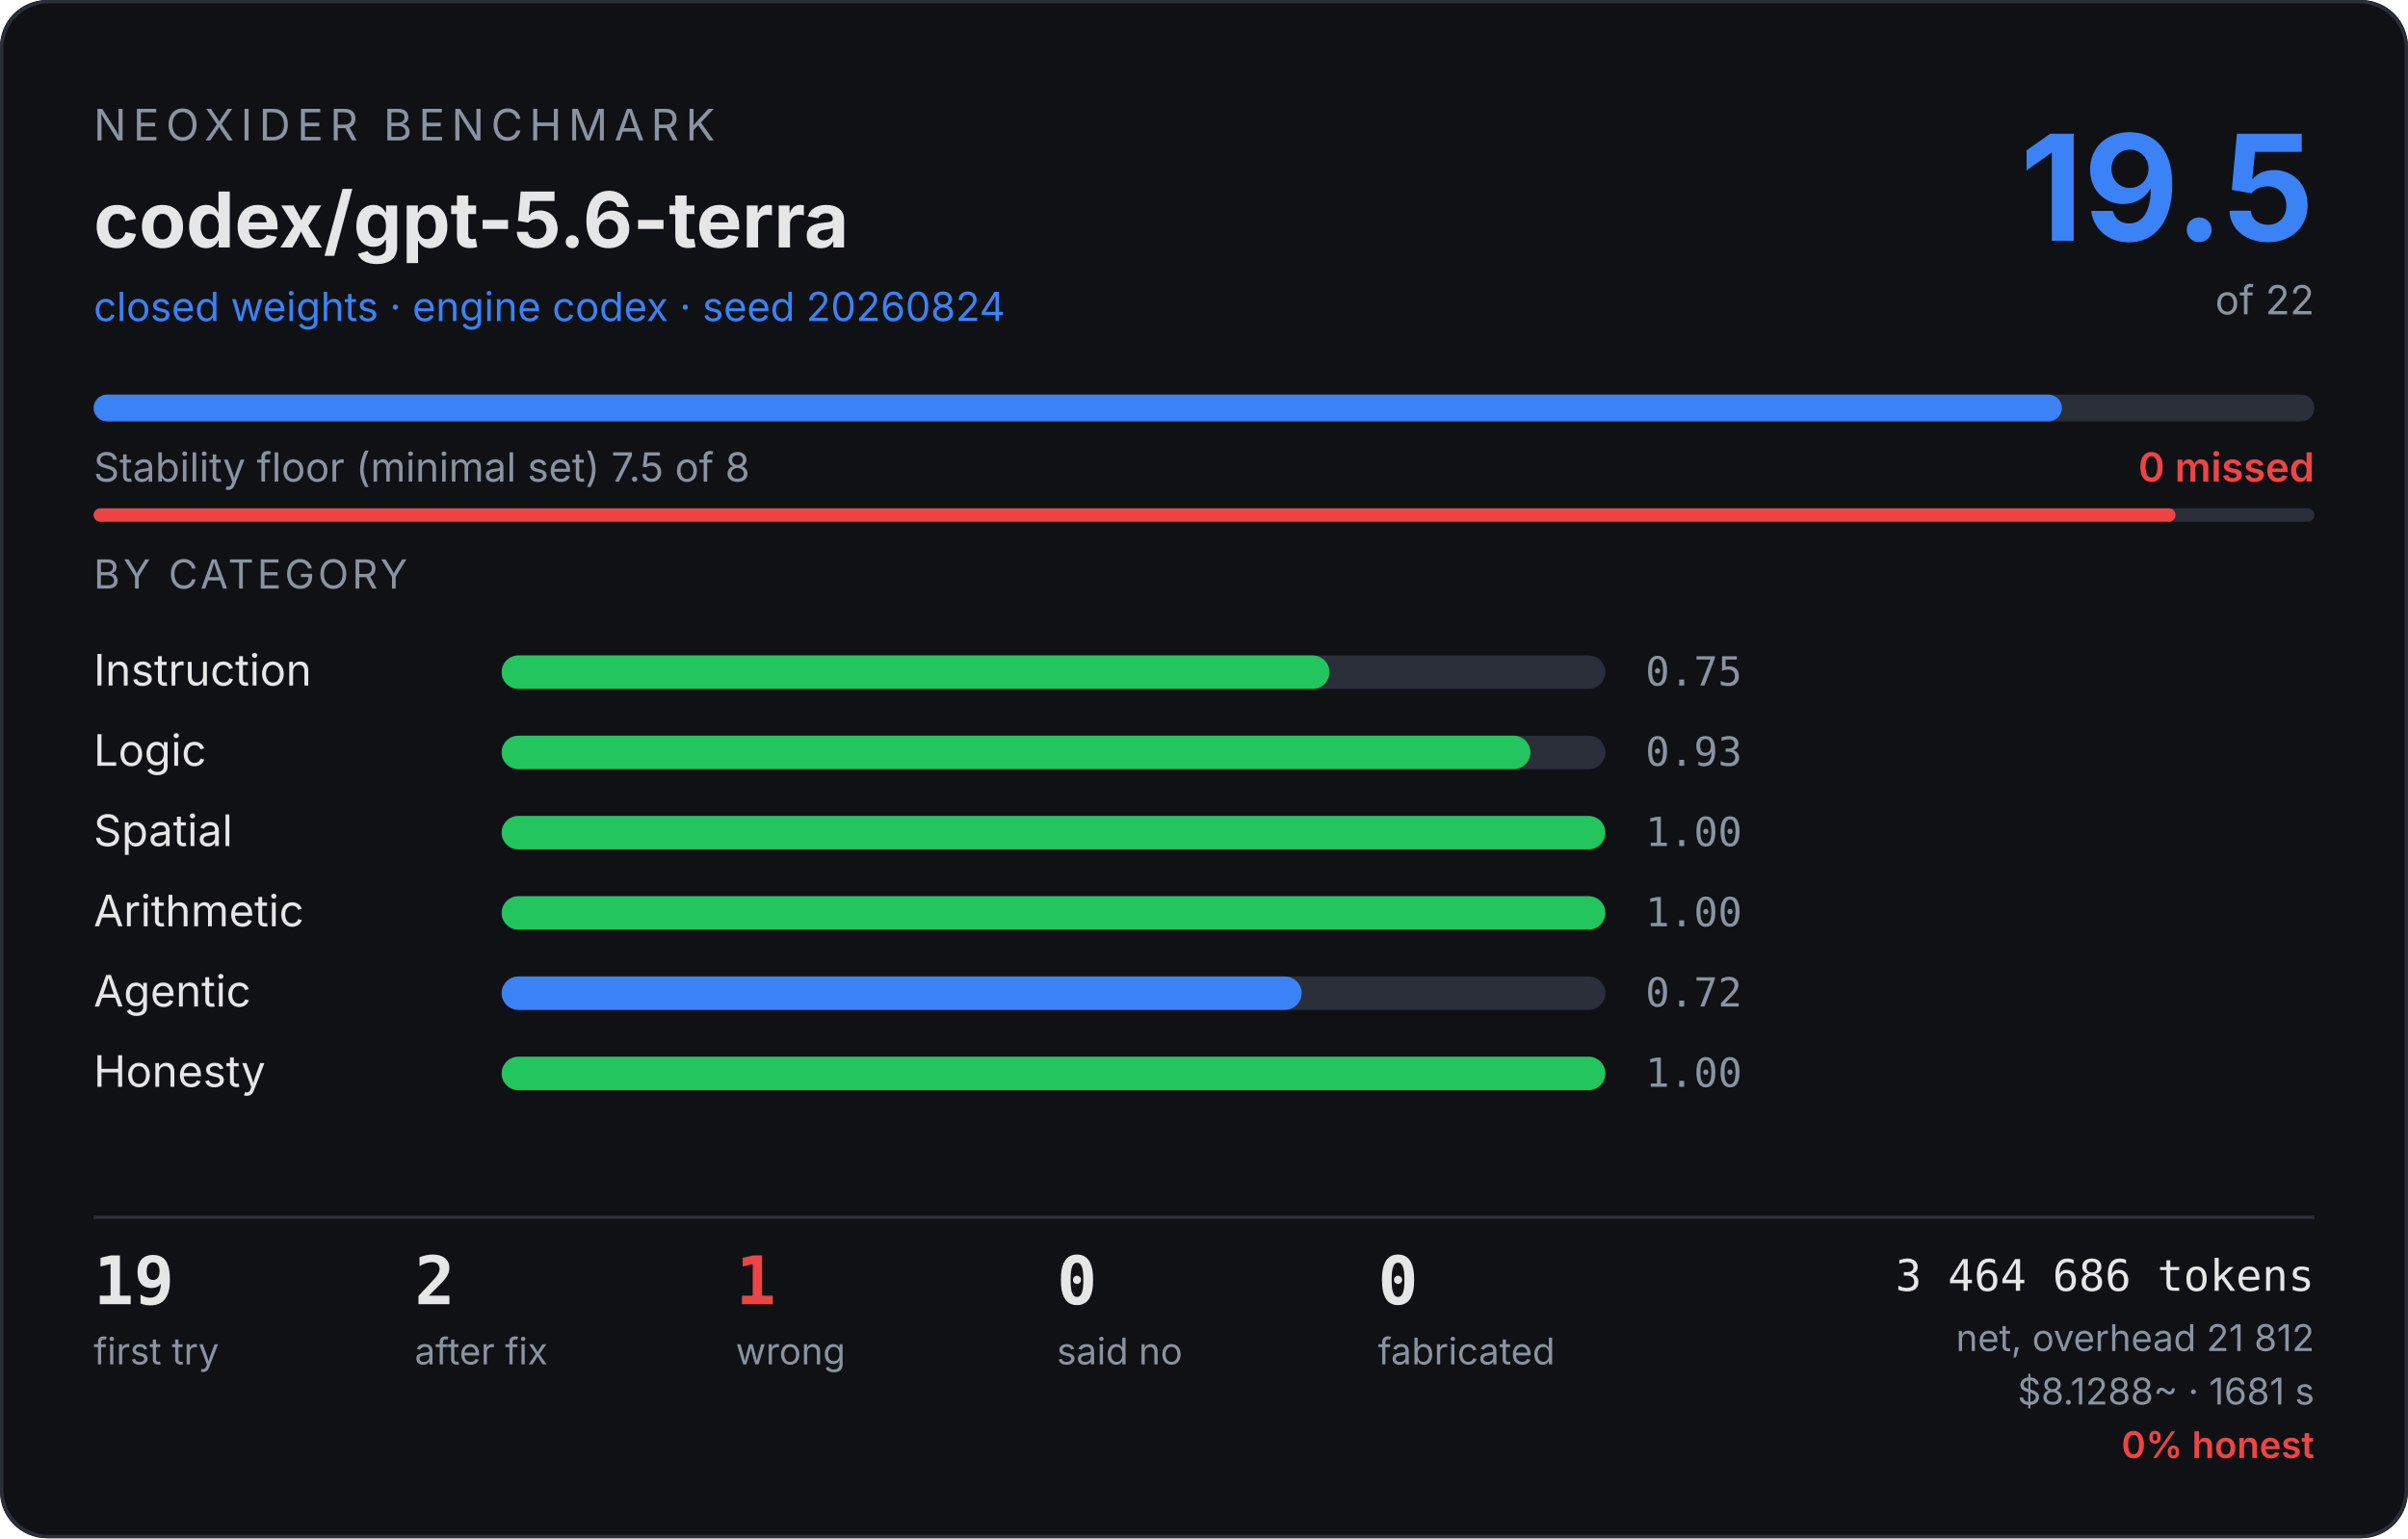
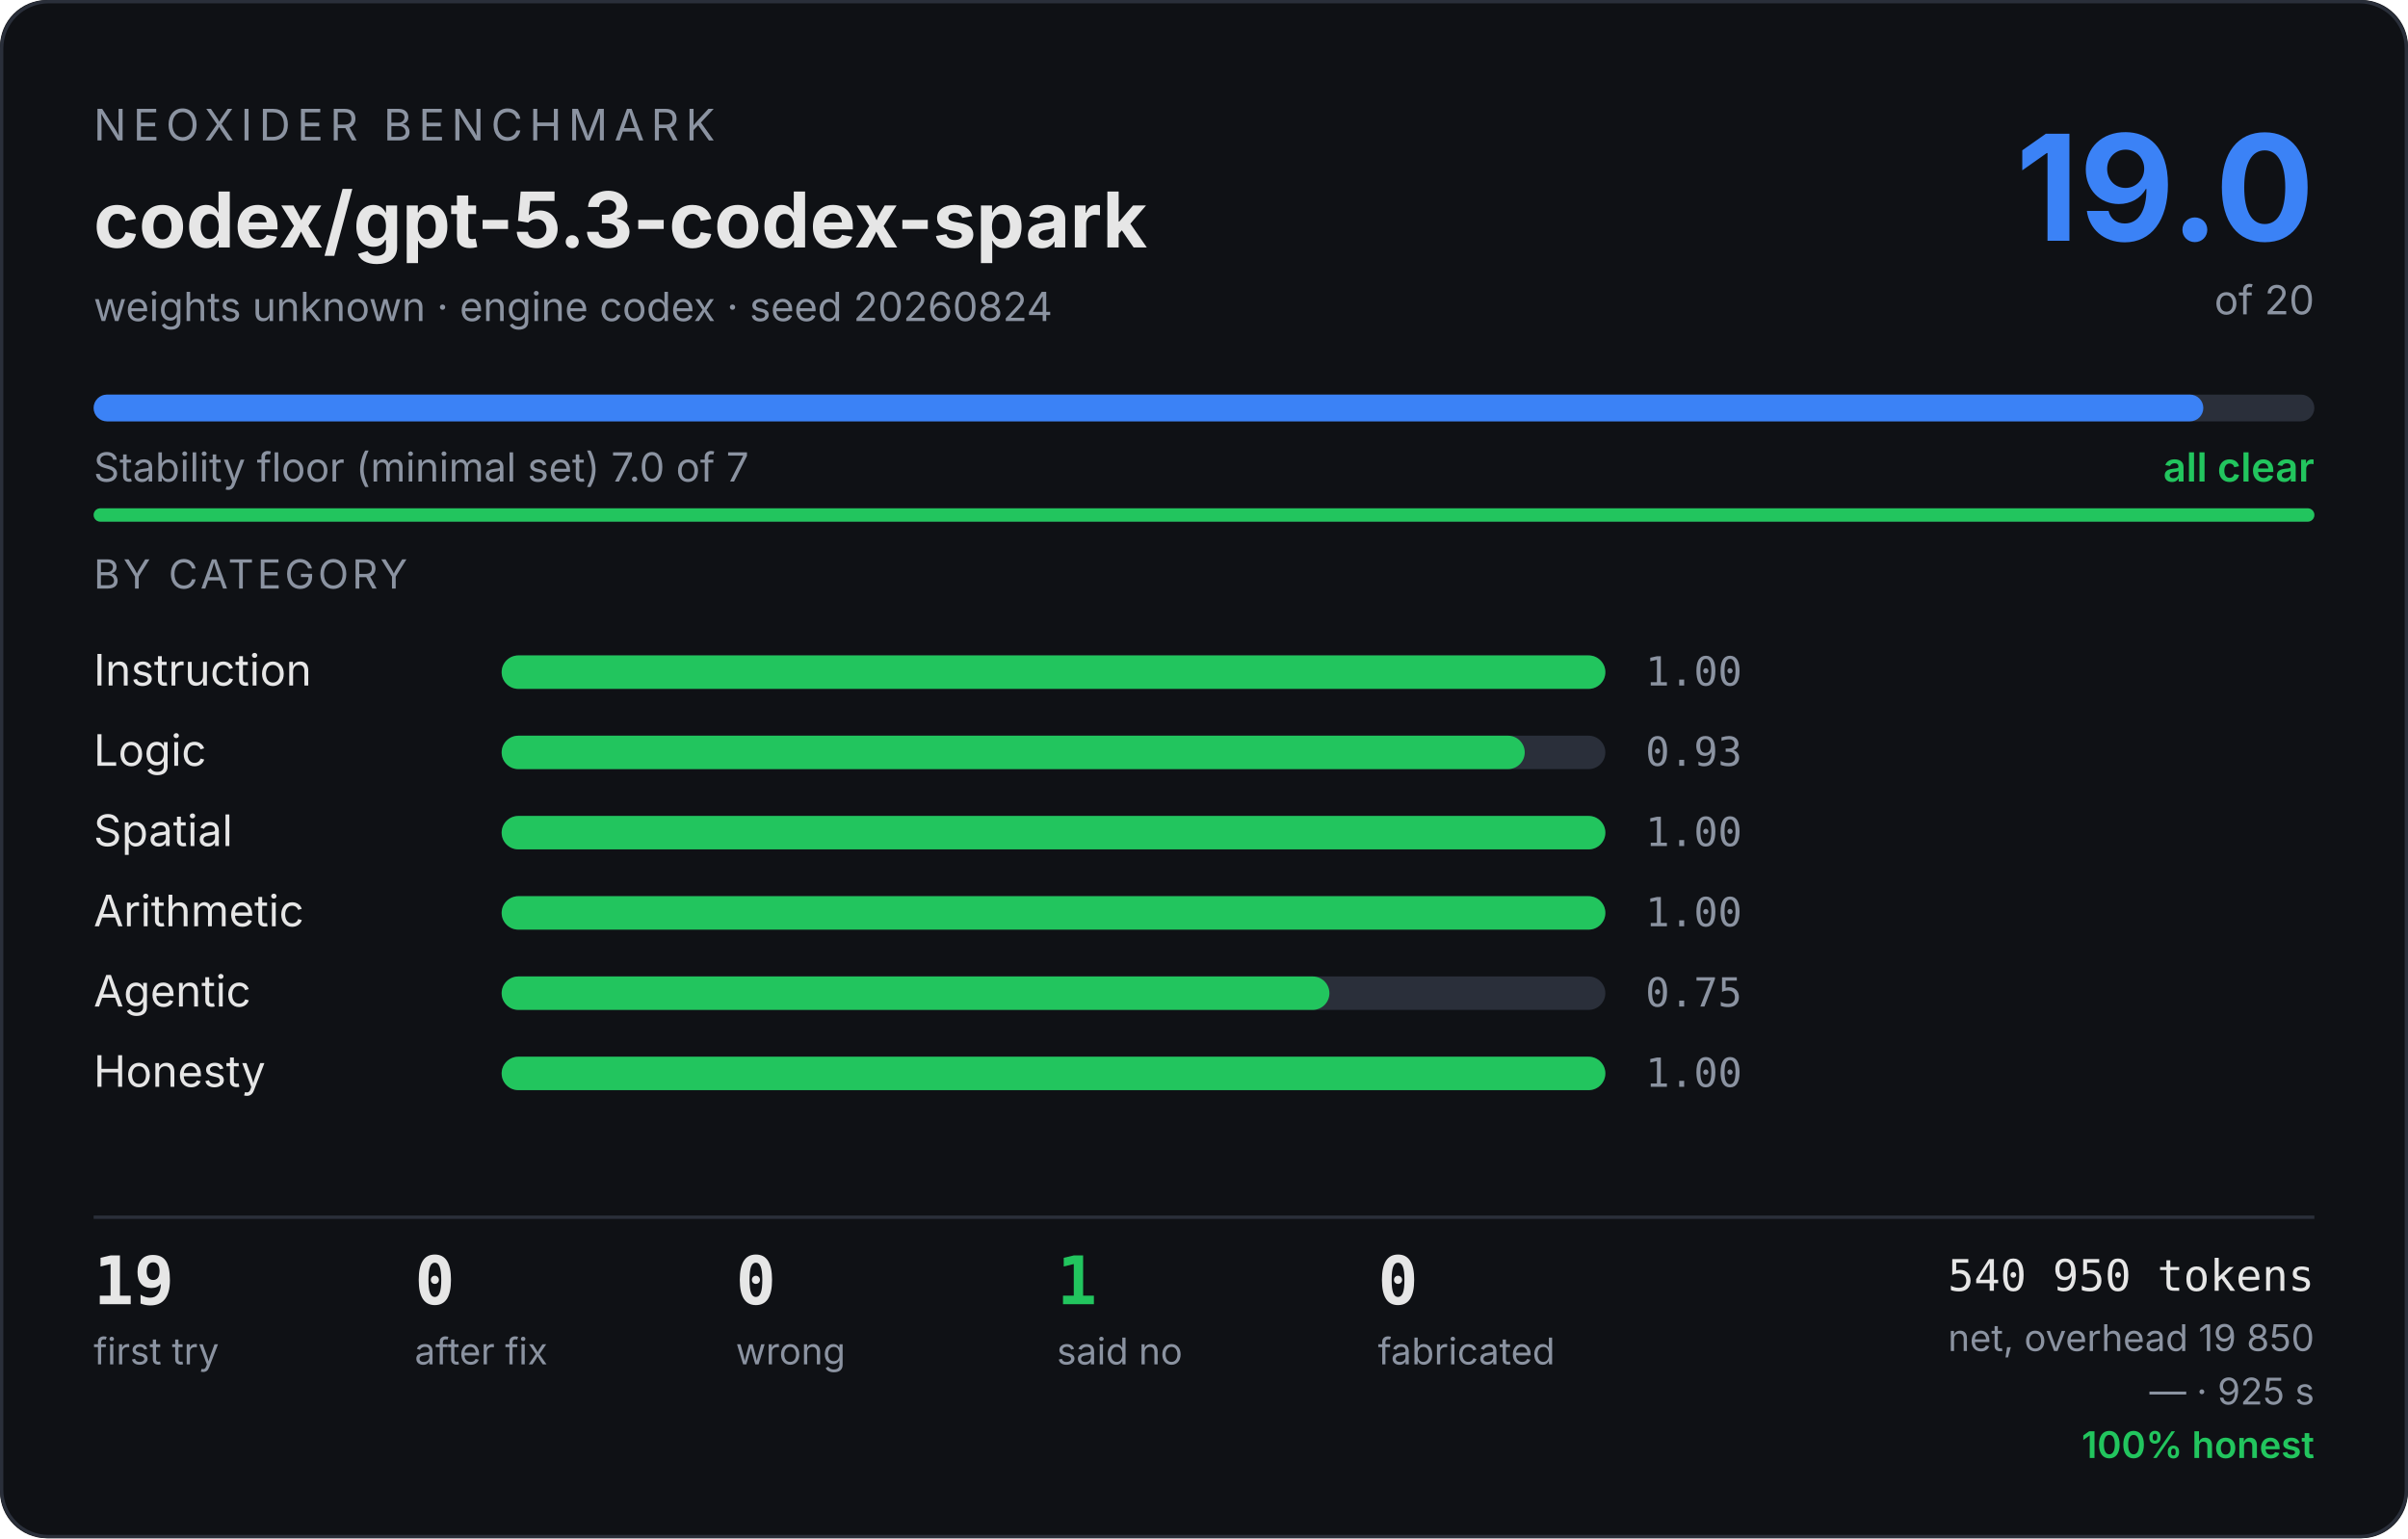
<svg xmlns="http://www.w3.org/2000/svg" width="720" height="460" viewBox="0 0 720 460" font-family="system-ui,-apple-system,Segoe UI,sans-serif">
  <rect width="720" height="460" rx="14" fill="#0f1115" />
  <rect x="0.5" y="0.5" width="719" height="459" rx="14" fill="none" stroke="#2a2f3a" />
  <text x="28" y="42" fill="#8b93a1" font-size="13" letter-spacing="2">NEOXIDER BENCHMARK</text>
-   <text x="28" y="74" fill="#e6e6e6" font-size="23" font-weight="700">codex/gpt-5.6-terra</text>
-   <text x="28" y="96" fill="#3b82f6" font-size="12">closed weights · engine codex · seed 20260824</text>
-   <text x="692" y="72" text-anchor="end" fill="#3b82f6" font-size="44" font-weight="700">19.5</text>
-   <text x="692" y="94" text-anchor="end" fill="#8b93a1" font-size="12">of 22</text>
+   <text x="28" y="74" fill="#e6e6e6" font-size="23" font-weight="700">codex/gpt-5.3-codex-spark</text>
+   <text x="28" y="96" fill="#8b93a1" font-size="12">weights unknown · engine codex · seed 20260824</text>
+   <text x="692" y="72" text-anchor="end" fill="#3b82f6" font-size="44" font-weight="700">19.0</text>
+   <text x="692" y="94" text-anchor="end" fill="#8b93a1" font-size="12">of 20</text>
  <rect x="28" y="118" width="664" height="8" rx="4" fill="#2a2f3a" />
-   <rect x="28" y="118" width="588.5" height="8" rx="4" fill="#3b82f6" />
-   <text x="28" y="144" fill="#8b93a1" font-size="12">Stability floor (minimal set) 7.5 of 8</text>
-   <text x="692" y="144" text-anchor="end" fill="#ef4444" font-size="12" font-weight="600">0 missed</text>
+   <rect x="28" y="118" width="630.8" height="8" rx="4" fill="#3b82f6" />
+   <text x="28" y="144" fill="#8b93a1" font-size="12">Stability floor (minimal set) 7.0 of 7</text>
+   <text x="692" y="144" text-anchor="end" fill="#22c55e" font-size="12" font-weight="600">all clear</text>
  <rect x="28" y="152" width="664" height="4" rx="2" fill="#2a2f3a" />
-   <rect x="28" y="152" width="622.5" height="4" rx="2" fill="#ef4444" />
+   <rect x="28" y="152" width="664.0" height="4" rx="2" fill="#22c55e" />
  <text x="28" y="176" fill="#8b93a1" font-size="12" letter-spacing="1">BY CATEGORY</text>
  <text x="28" y="205" fill="#e6e6e6" font-size="13">Instruction</text>
  <rect x="150" y="196" width="330" height="10" rx="5" fill="#2a2f3a" />
-   <rect x="150" y="196" width="247.5" height="10" rx="5" fill="#22c55e" />
-   <text x="492" y="205" fill="#8b93a1" font-size="12" font-family="ui-monospace,Consolas,monospace">0.75</text>
+   <rect x="150" y="196" width="330.0" height="10" rx="5" fill="#22c55e" />
+   <text x="492" y="205" fill="#8b93a1" font-size="12" font-family="ui-monospace,Consolas,monospace">1.00</text>
  <text x="28" y="229" fill="#e6e6e6" font-size="13">Logic</text>
  <rect x="150" y="220" width="330" height="10" rx="5" fill="#2a2f3a" />
-   <rect x="150" y="220" width="307.6" height="10" rx="5" fill="#22c55e" />
+   <rect x="150" y="220" width="305.9" height="10" rx="5" fill="#22c55e" />
  <text x="492" y="229" fill="#8b93a1" font-size="12" font-family="ui-monospace,Consolas,monospace">0.93</text>
  <text x="28" y="253" fill="#e6e6e6" font-size="13">Spatial</text>
  <rect x="150" y="244" width="330" height="10" rx="5" fill="#2a2f3a" />
  <rect x="150" y="244" width="330.0" height="10" rx="5" fill="#22c55e" />
  <text x="492" y="253" fill="#8b93a1" font-size="12" font-family="ui-monospace,Consolas,monospace">1.00</text>
  <text x="28" y="277" fill="#e6e6e6" font-size="13">Arithmetic</text>
  <rect x="150" y="268" width="330" height="10" rx="5" fill="#2a2f3a" />
  <rect x="150" y="268" width="330.0" height="10" rx="5" fill="#22c55e" />
  <text x="492" y="277" fill="#8b93a1" font-size="12" font-family="ui-monospace,Consolas,monospace">1.00</text>
  <text x="28" y="301" fill="#e6e6e6" font-size="13">Agentic</text>
  <rect x="150" y="292" width="330" height="10" rx="5" fill="#2a2f3a" />
-   <rect x="150" y="292" width="239.2" height="10" rx="5" fill="#3b82f6" />
-   <text x="492" y="301" fill="#8b93a1" font-size="12" font-family="ui-monospace,Consolas,monospace">0.72</text>
+   <rect x="150" y="292" width="247.5" height="10" rx="5" fill="#22c55e" />
+   <text x="492" y="301" fill="#8b93a1" font-size="12" font-family="ui-monospace,Consolas,monospace">0.75</text>
  <text x="28" y="325" fill="#e6e6e6" font-size="13">Honesty</text>
  <rect x="150" y="316" width="330" height="10" rx="5" fill="#2a2f3a" />
  <rect x="150" y="316" width="330.0" height="10" rx="5" fill="#22c55e" />
  <text x="492" y="325" fill="#8b93a1" font-size="12" font-family="ui-monospace,Consolas,monospace">1.00</text>
  <line x1="28" y1="364" x2="692" y2="364" stroke="#2a2f3a" />
  <text x="28" y="390" fill="#e6e6e6" font-size="20" font-weight="700" font-family="ui-monospace,Consolas,monospace">19</text>
  <text x="28" y="408" fill="#8b93a1" font-size="11">first try</text>
-   <text x="124" y="390" fill="#e6e6e6" font-size="20" font-weight="700" font-family="ui-monospace,Consolas,monospace">2</text>
+   <text x="124" y="390" fill="#e6e6e6" font-size="20" font-weight="700" font-family="ui-monospace,Consolas,monospace">0</text>
  <text x="124" y="408" fill="#8b93a1" font-size="11">after fix</text>
-   <text x="220" y="390" fill="#ef4444" font-size="20" font-weight="700" font-family="ui-monospace,Consolas,monospace">1</text>
+   <text x="220" y="390" fill="#e6e6e6" font-size="20" font-weight="700" font-family="ui-monospace,Consolas,monospace">0</text>
  <text x="220" y="408" fill="#8b93a1" font-size="11">wrong</text>
-   <text x="316" y="390" fill="#e6e6e6" font-size="20" font-weight="700" font-family="ui-monospace,Consolas,monospace">0</text>
+   <text x="316" y="390" fill="#22c55e" font-size="20" font-weight="700" font-family="ui-monospace,Consolas,monospace">1</text>
  <text x="316" y="408" fill="#8b93a1" font-size="11">said no</text>
  <text x="412" y="390" fill="#e6e6e6" font-size="20" font-weight="700" font-family="ui-monospace,Consolas,monospace">0</text>
  <text x="412" y="408" fill="#8b93a1" font-size="11">fabricated</text>
-   <text x="692" y="386" text-anchor="end" fill="#e6e6e6" font-size="13" font-family="ui-monospace,Consolas,monospace">3 464 686 tokens</text>
-   <text x="692" y="404" text-anchor="end" fill="#8b93a1" font-size="11">net, overhead 21 812</text>
-   <text x="692" y="420" text-anchor="end" fill="#8b93a1" font-size="11">$8.1288~ · 1681 s</text>
-   <text x="692" y="436" text-anchor="end" fill="#ef4444" font-size="11" font-weight="600">0% honest</text>
+   <text x="692" y="386" text-anchor="end" fill="#e6e6e6" font-size="13" font-family="ui-monospace,Consolas,monospace">540 950 tokens</text>
+   <text x="692" y="404" text-anchor="end" fill="#8b93a1" font-size="11">net, overhead 19 850</text>
+   <text x="692" y="420" text-anchor="end" fill="#8b93a1" font-size="11">— · 925 s</text>
+   <text x="692" y="436" text-anchor="end" fill="#22c55e" font-size="11" font-weight="600">100% honest</text>
</svg>
